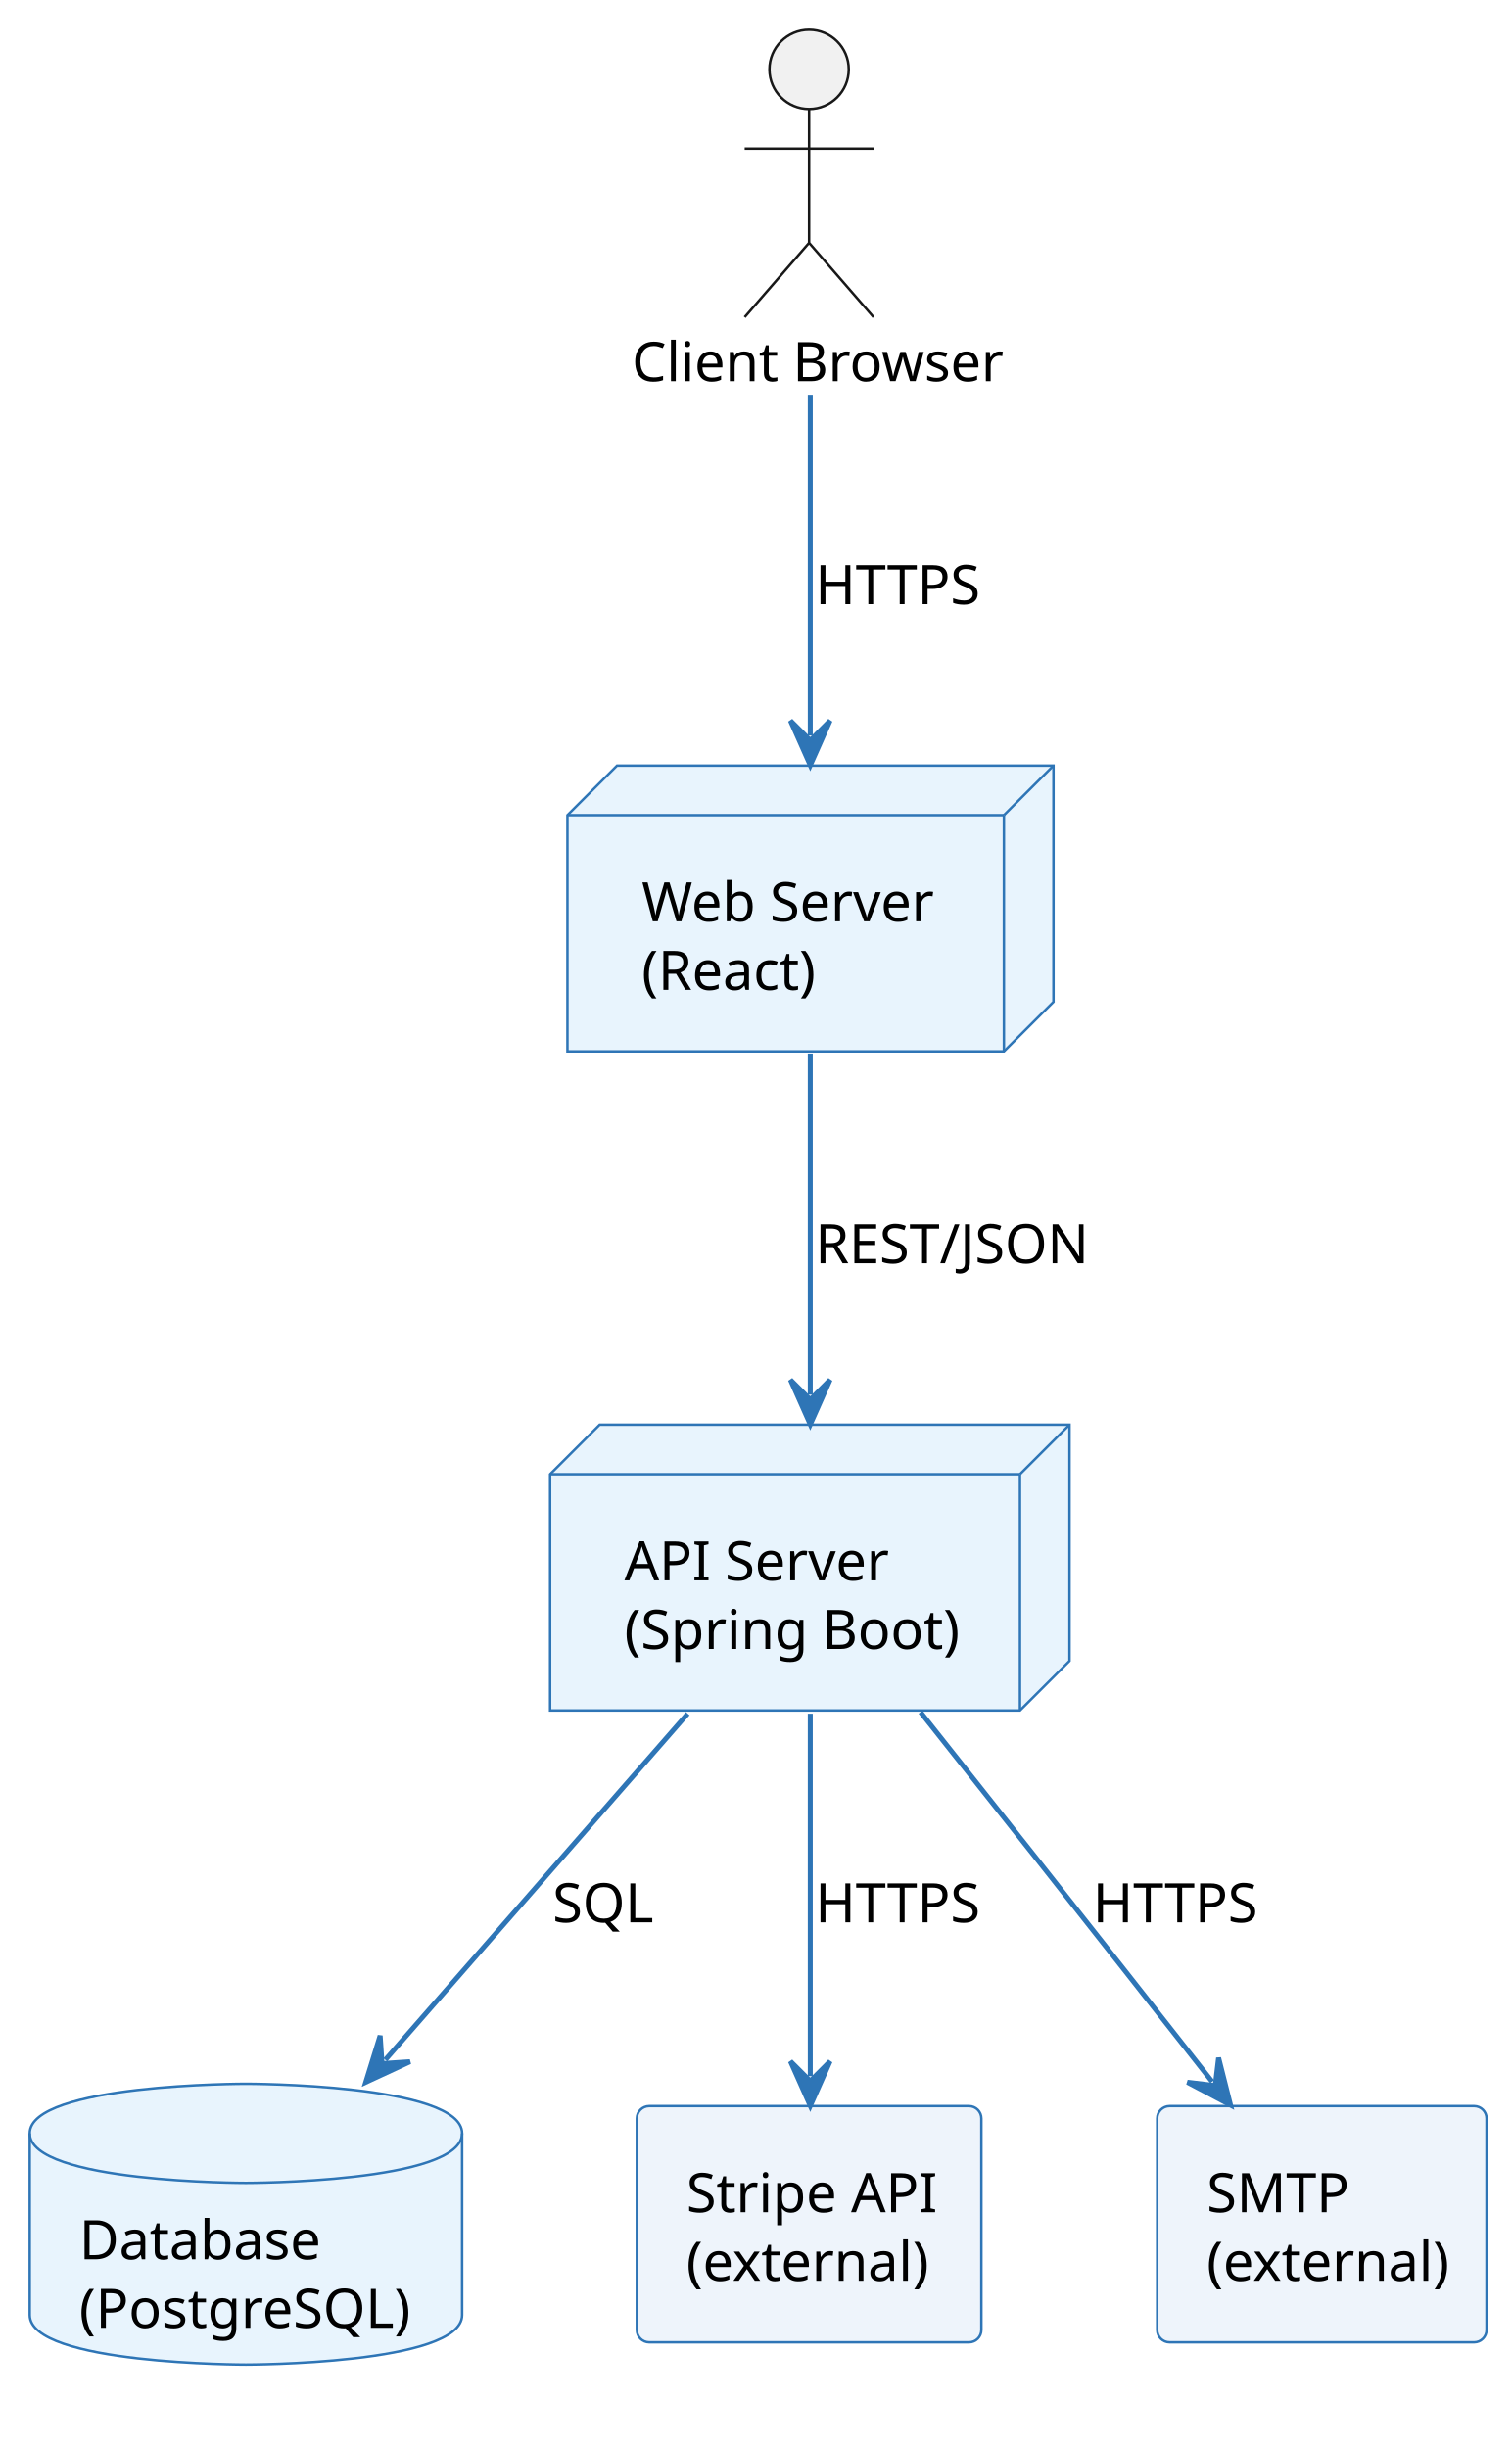
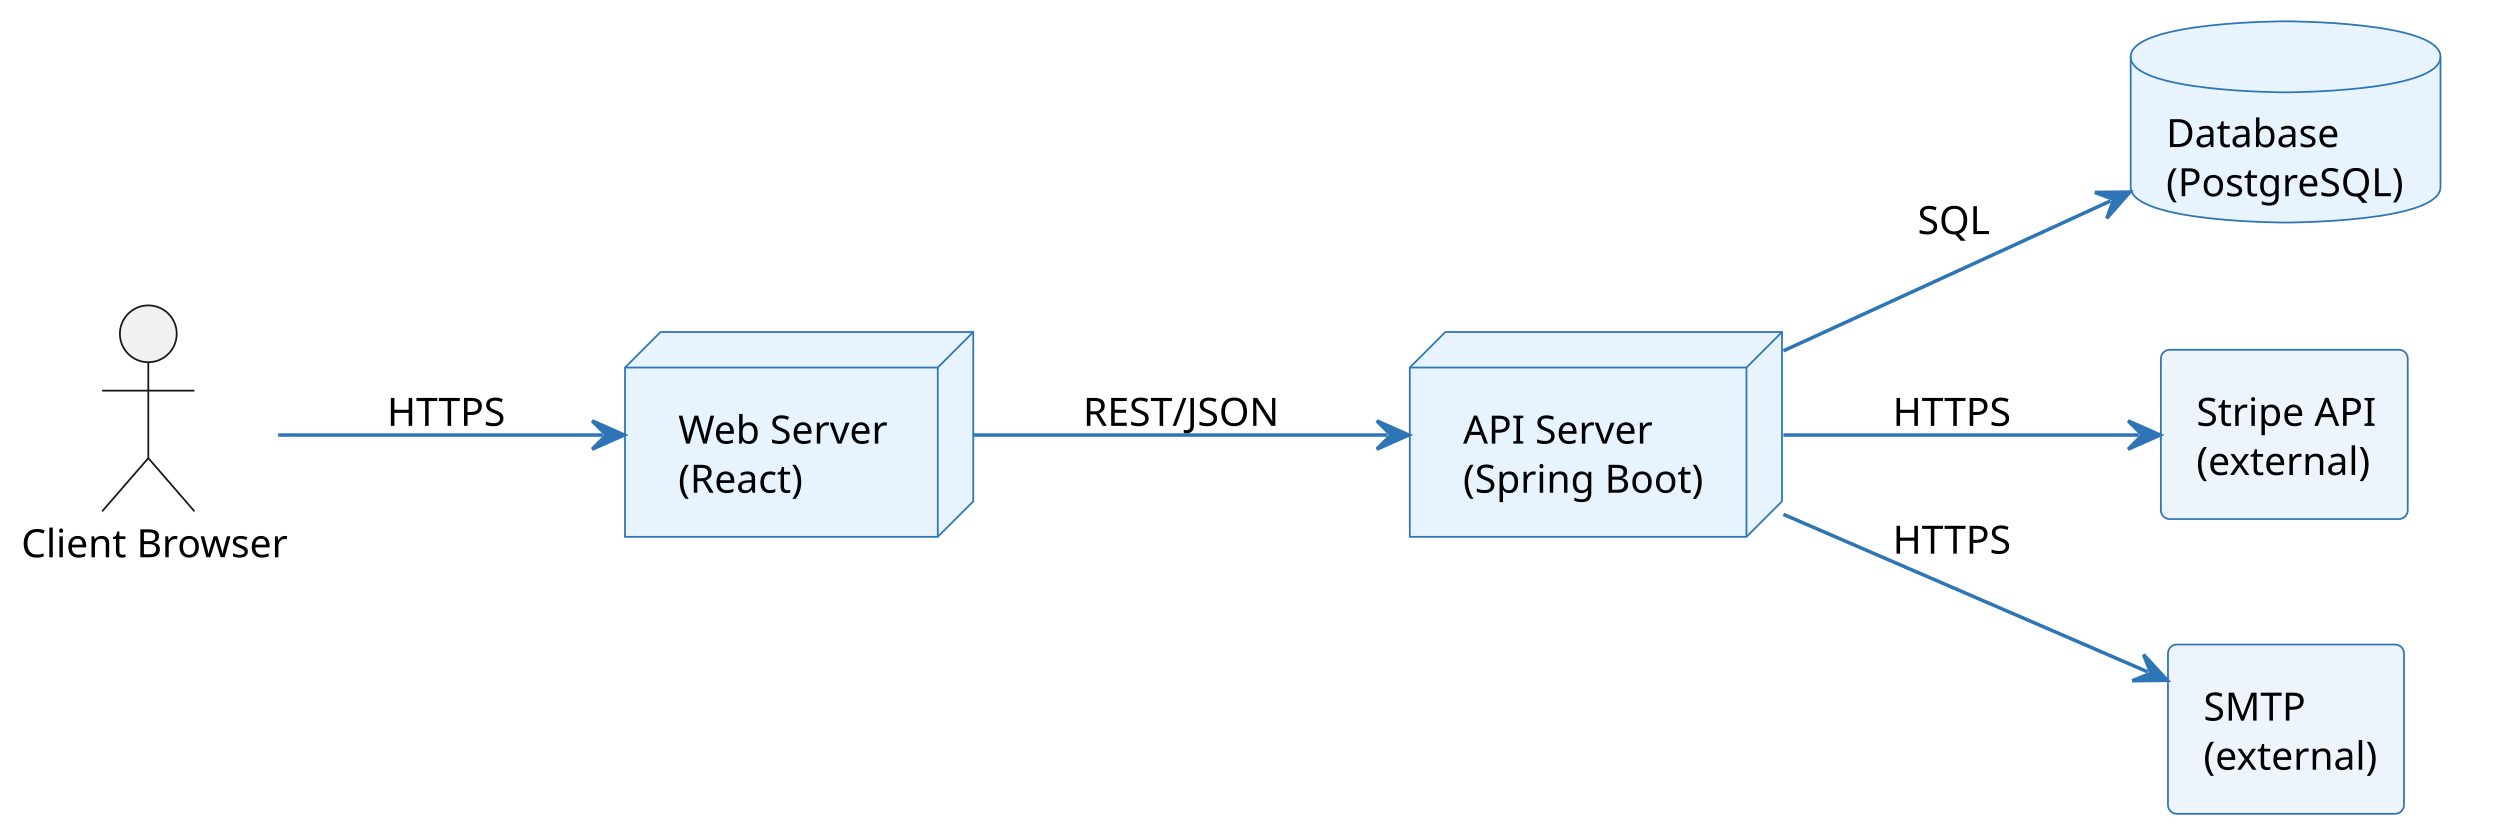
- <svg xmlns="http://www.w3.org/2000/svg" contentStyleType="text/css" data-diagram-type="DESCRIPTION" height="494px" preserveAspectRatio="none" style="width:305px;height:494px;background:#FFFFFF;" version="1.1" viewBox="0 0 305 494" width="305px" zoomAndPan="magnify">
+ <svg xmlns="http://www.w3.org/2000/svg" contentStyleType="text/css" data-diagram-type="DESCRIPTION" height="235px" preserveAspectRatio="none" style="width:704px;height:235px;background:#FFFFFF;" version="1.1" viewBox="0 0 704 235" width="704px" zoomAndPan="magnify">
  <defs />
  <g>
-     <g class="entity" data-qualified-name="Client" data-source-line="11" id="ent0002">
-       <ellipse cx="163.261" cy="14" fill="#F1F1F1" rx="8" ry="8" style="stroke:#181818;stroke-width:0.5;" />
-       <path d="M163.261,22 L163.261,49 M150.261,30 L176.261,30 M163.261,49 L150.261,64 M163.261,49 L176.261,64" fill="none" style="stroke:#181818;stroke-width:0.5;" />
-       <text fill="#000000" font-family="sans-serif" font-size="11" lengthAdjust="spacing" textLength="71.522" x="127.5" y="76.919">Client Browser</text>
+     <g class="entity" data-qualified-name="Client" data-source-line="13" id="ent0002">
+       <ellipse cx="41.761" cy="94" fill="#F1F1F1" rx="8" ry="8" style="stroke:#181818;stroke-width:0.5;" />
+       <path d="M41.761,102 L41.761,129 M28.761,110 L54.761,110 M41.761,129 L28.761,144 M41.761,129 L54.761,144" fill="none" style="stroke:#181818;stroke-width:0.5;" />
+       <text fill="#000000" font-family="sans-serif" font-size="11" lengthAdjust="spacing" textLength="71.522" x="6" y="156.919">Client Browser</text>
    </g>
-     <g class="entity" data-qualified-name="Web" data-source-line="13" id="ent0003">
-       <polygon fill="#E8F4FD" points="114.5,164.5,124.5,154.5,212.572,154.5,212.572,202.172,202.572,212.172,114.5,212.172,114.5,164.5" style="stroke:#2E75B6;stroke-width:0.5;" />
-       <line style="stroke:#2E75B6;stroke-width:0.5;" x1="202.572" x2="212.572" y1="164.5" y2="154.5" />
-       <line style="stroke:#2E75B6;stroke-width:0.5;" x1="114.5" x2="202.572" y1="164.5" y2="164.5" />
-       <line style="stroke:#2E75B6;stroke-width:0.5;" x1="202.572" x2="202.572" y1="164.5" y2="212.172" />
-       <text fill="#000000" font-family="sans-serif" font-size="11" lengthAdjust="spacing" textLength="58.072" x="129.5" y="185.919">Web Server</text>
-       <text fill="#000000" font-family="sans-serif" font-size="11" lengthAdjust="spacing" textLength="36.062" x="129.5" y="199.755">(React)</text>
+     <g class="entity" data-qualified-name="Web" data-source-line="15" id="ent0003">
+       <polygon fill="#E8F4FD" points="176,103.5,186,93.5,274.072,93.5,274.072,141.172,264.072,151.172,176,151.172,176,103.5" style="stroke:#2E75B6;stroke-width:0.5;" />
+       <line style="stroke:#2E75B6;stroke-width:0.5;" x1="264.072" x2="274.072" y1="103.5" y2="93.5" />
+       <line style="stroke:#2E75B6;stroke-width:0.5;" x1="176" x2="264.072" y1="103.5" y2="103.5" />
+       <line style="stroke:#2E75B6;stroke-width:0.5;" x1="264.072" x2="264.072" y1="103.5" y2="151.172" />
+       <text fill="#000000" font-family="sans-serif" font-size="11" lengthAdjust="spacing" textLength="58.072" x="191" y="124.919">Web Server</text>
+       <text fill="#000000" font-family="sans-serif" font-size="11" lengthAdjust="spacing" textLength="36.062" x="191" y="138.755">(React)</text>
    </g>
-     <g class="entity" data-qualified-name="API" data-source-line="14" id="ent0004">
-       <polygon fill="#E8F4FD" points="111,297.5,121,287.5,215.808,287.5,215.808,335.172,205.808,345.172,111,345.172,111,297.5" style="stroke:#2E75B6;stroke-width:0.5;" />
-       <line style="stroke:#2E75B6;stroke-width:0.5;" x1="205.808" x2="215.808" y1="297.5" y2="287.5" />
-       <line style="stroke:#2E75B6;stroke-width:0.5;" x1="111" x2="205.808" y1="297.5" y2="297.5" />
-       <line style="stroke:#2E75B6;stroke-width:0.5;" x1="205.808" x2="205.808" y1="297.5" y2="345.172" />
-       <text fill="#000000" font-family="sans-serif" font-size="11" lengthAdjust="spacing" textLength="53.185" x="126" y="318.919">API Server</text>
-       <text fill="#000000" font-family="sans-serif" font-size="11" lengthAdjust="spacing" textLength="64.808" x="126" y="332.755">(Spring Boot)</text>
+     <g class="entity" data-qualified-name="API" data-source-line="16" id="ent0004">
+       <polygon fill="#E8F4FD" points="397,103.5,407,93.5,501.808,93.5,501.808,141.172,491.808,151.172,397,151.172,397,103.5" style="stroke:#2E75B6;stroke-width:0.5;" />
+       <line style="stroke:#2E75B6;stroke-width:0.5;" x1="491.808" x2="501.808" y1="103.5" y2="93.5" />
+       <line style="stroke:#2E75B6;stroke-width:0.5;" x1="397" x2="491.808" y1="103.5" y2="103.5" />
+       <line style="stroke:#2E75B6;stroke-width:0.5;" x1="491.808" x2="491.808" y1="103.5" y2="151.172" />
+       <text fill="#000000" font-family="sans-serif" font-size="11" lengthAdjust="spacing" textLength="53.185" x="412" y="124.919">API Server</text>
+       <text fill="#000000" font-family="sans-serif" font-size="11" lengthAdjust="spacing" textLength="64.808" x="412" y="138.755">(Spring Boot)</text>
    </g>
-     <g class="entity" data-qualified-name="DB" data-source-line="15" id="ent0005">
-       <path d="M6,430.5 C6,420.5 49.623,420.5 49.623,420.5 C49.623,420.5 93.246,420.5 93.246,430.5 L93.246,467.172 C93.246,477.172 49.623,477.172 49.623,477.172 C49.623,477.172 6,477.172 6,467.172 L6,430.5" fill="#E8F4FD" style="stroke:#2E75B6;stroke-width:0.5;" />
-       <path d="M6,430.5 C6,440.5 49.623,440.5 49.623,440.5 C49.623,440.5 93.246,440.5 93.246,430.5" fill="none" style="stroke:#2E75B6;stroke-width:0.5;" />
-       <text fill="#000000" font-family="sans-serif" font-size="11" lengthAdjust="spacing" textLength="47.088" x="16" y="455.919">Database</text>
-       <text fill="#000000" font-family="sans-serif" font-size="11" lengthAdjust="spacing" textLength="67.246" x="16" y="469.755">(PostgreSQL)</text>
+     <g class="entity" data-qualified-name="DB" data-source-line="17" id="ent0005">
+       <path d="M600,16 C600,6 643.623,6 643.623,6 C643.623,6 687.246,6 687.246,16 L687.246,52.672 C687.246,62.672 643.623,62.672 643.623,62.672 C643.623,62.672 600,62.672 600,52.672 L600,16" fill="#E8F4FD" style="stroke:#2E75B6;stroke-width:0.5;" />
+       <path d="M600,16 C600,26 643.623,26 643.623,26 C643.623,26 687.246,26 687.246,16" fill="none" style="stroke:#2E75B6;stroke-width:0.5;" />
+       <text fill="#000000" font-family="sans-serif" font-size="11" lengthAdjust="spacing" textLength="47.088" x="610" y="41.419">Database</text>
+       <text fill="#000000" font-family="sans-serif" font-size="11" lengthAdjust="spacing" textLength="67.246" x="610" y="55.255">(PostgreSQL)</text>
    </g>
-     <g class="entity" data-qualified-name="Stripe" data-source-line="16" id="ent0006">
-       <rect fill="#EEF4FB" height="47.672" rx="2.5" ry="2.5" style="stroke:#2E75B6;stroke-width:0.5;" width="69.522" x="128.5" y="425" />
-       <text fill="#000000" font-family="sans-serif" font-size="11" lengthAdjust="spacing" textLength="49.522" x="138.5" y="446.419">Stripe API</text>
-       <text fill="#000000" font-family="sans-serif" font-size="11" lengthAdjust="spacing" textLength="46.46" x="138.5" y="460.255">(external)</text>
+     <g class="entity" data-qualified-name="Stripe" data-source-line="18" id="ent0006">
+       <rect fill="#EEF4FB" height="47.672" rx="2.5" ry="2.5" style="stroke:#2E75B6;stroke-width:0.5;" width="69.522" x="608.5" y="98.5" />
+       <text fill="#000000" font-family="sans-serif" font-size="11" lengthAdjust="spacing" textLength="49.522" x="618.5" y="119.919">Stripe API</text>
+       <text fill="#000000" font-family="sans-serif" font-size="11" lengthAdjust="spacing" textLength="46.46" x="618.5" y="133.755">(external)</text>
    </g>
-     <g class="entity" data-qualified-name="SMTP" data-source-line="17" id="ent0007">
-       <rect fill="#EEF4FB" height="47.672" rx="2.5" ry="2.5" style="stroke:#2E75B6;stroke-width:0.5;" width="66.46" x="233.5" y="425" />
-       <text fill="#000000" font-family="sans-serif" font-size="11" lengthAdjust="spacing" textLength="30.556" x="243.5" y="446.419">SMTP</text>
-       <text fill="#000000" font-family="sans-serif" font-size="11" lengthAdjust="spacing" textLength="46.46" x="243.5" y="460.255">(external)</text>
+     <g class="entity" data-qualified-name="SMTP" data-source-line="19" id="ent0007">
+       <rect fill="#EEF4FB" height="47.672" rx="2.5" ry="2.5" style="stroke:#2E75B6;stroke-width:0.5;" width="66.46" x="610.5" y="181.5" />
+       <text fill="#000000" font-family="sans-serif" font-size="11" lengthAdjust="spacing" textLength="30.556" x="620.5" y="202.919">SMTP</text>
+       <text fill="#000000" font-family="sans-serif" font-size="11" lengthAdjust="spacing" textLength="46.46" x="620.5" y="216.755">(external)</text>
    </g>
-     <g class="link" data-entity-1="ent0002" data-entity-2="ent0003" data-link-type="dependency" data-source-line="19" id="lnk8">
-       <path d="M163.5,79.66 C163.5,102.99 163.5,126.88 163.5,148.42" fill="none" id="Client-to-Web" style="stroke:#2E75B6;stroke-width:1;" />
-       <polygon fill="#2E75B6" points="163.5,154.42,167.5,145.42,163.5,149.42,159.5,145.42,163.5,154.42" style="stroke:#2E75B6;stroke-width:1;" />
-       <text fill="#000000" font-family="sans-serif" font-size="11" lengthAdjust="spacing" textLength="36.056" x="164.5" y="121.919">HTTPS</text>
+     <g class="link" data-entity-1="ent0002" data-entity-2="ent0003" data-link-type="dependency" data-source-line="21" id="lnk8">
+       <path d="M78.33,122.5 C106.11,122.5 139.1,122.5 169.75,122.5" fill="none" id="Client-to-Web" style="stroke:#2E75B6;stroke-width:1;" />
+       <polygon fill="#2E75B6" points="175.75,122.5,166.75,118.5,170.75,122.5,166.75,126.5,175.75,122.5" style="stroke:#2E75B6;stroke-width:1;" />
+       <text fill="#000000" font-family="sans-serif" font-size="11" lengthAdjust="spacing" textLength="36.056" x="109" y="119.919">HTTPS</text>
    </g>
-     <g class="link" data-entity-1="ent0003" data-entity-2="ent0004" data-link-type="dependency" data-source-line="20" id="lnk9">
-       <path d="M163.5,212.6 C163.5,234.71 163.5,259.35 163.5,281.44" fill="none" id="Web-to-API" style="stroke:#2E75B6;stroke-width:1;" />
-       <polygon fill="#2E75B6" points="163.5,287.44,167.5,278.44,163.5,282.44,159.5,278.44,163.5,287.44" style="stroke:#2E75B6;stroke-width:1;" />
-       <text fill="#000000" font-family="sans-serif" font-size="11" lengthAdjust="spacing" textLength="61.73" x="164.5" y="254.919">REST/JSON</text>
+     <g class="link" data-entity-1="ent0003" data-entity-2="ent0004" data-link-type="dependency" data-source-line="22" id="lnk9">
+       <path d="M274.01,122.5 C310.16,122.5 353.66,122.5 390.7,122.5" fill="none" id="Web-to-API" style="stroke:#2E75B6;stroke-width:1;" />
+       <polygon fill="#2E75B6" points="396.7,122.5,387.7,118.5,391.7,122.5,387.7,126.5,396.7,122.5" style="stroke:#2E75B6;stroke-width:1;" />
+       <text fill="#000000" font-family="sans-serif" font-size="11" lengthAdjust="spacing" textLength="61.73" x="305" y="119.919">REST/JSON</text>
    </g>
-     <g class="link" data-entity-1="ent0004" data-entity-2="ent0005" data-link-type="dependency" data-source-line="21" id="lnk10">
-       <path d="M138.76,345.82 C119.51,367.86 96.887,393.761 77.747,415.671" fill="none" id="API-to-DB" style="stroke:#2E75B6;stroke-width:1;" />
-       <polygon fill="#2E75B6" points="73.8,420.19,82.734,416.044,77.09,416.425,76.709,410.78,73.8,420.19" style="stroke:#2E75B6;stroke-width:1;" />
-       <text fill="#000000" font-family="sans-serif" font-size="11" lengthAdjust="spacing" textLength="22.011" x="111.5" y="387.919">SQL</text>
+     <g class="link" data-entity-1="ent0004" data-entity-2="ent0005" data-link-type="dependency" data-source-line="23" id="lnk10">
+       <path d="M502.21,98.8 C532.75,84.8 565.506,69.79 594.326,56.58" fill="none" id="API-to-DB" style="stroke:#2E75B6;stroke-width:1;" />
+       <polygon fill="#2E75B6" points="599.78,54.08,589.932,54.194,595.235,56.163,593.265,61.466,599.78,54.08" style="stroke:#2E75B6;stroke-width:1;" />
+       <text fill="#000000" font-family="sans-serif" font-size="11" lengthAdjust="spacing" textLength="22.011" x="540" y="65.919">SQL</text>
    </g>
-     <g class="link" data-entity-1="ent0004" data-entity-2="ent0006" data-link-type="dependency" data-source-line="22" id="lnk11">
-       <path d="M163.5,345.82 C163.5,369.5 163.5,396.88 163.5,418.96" fill="none" id="API-to-Stripe" style="stroke:#2E75B6;stroke-width:1;" />
-       <polygon fill="#2E75B6" points="163.5,424.96,167.5,415.96,163.5,419.96,159.5,415.96,163.5,424.96" style="stroke:#2E75B6;stroke-width:1;" />
-       <text fill="#000000" font-family="sans-serif" font-size="11" lengthAdjust="spacing" textLength="36.056" x="164.5" y="387.919">HTTPS</text>
+     <g class="link" data-entity-1="ent0004" data-entity-2="ent0006" data-link-type="dependency" data-source-line="24" id="lnk11">
+       <path d="M502.21,122.5 C535.86,122.5 572.81,122.5 602.28,122.5" fill="none" id="API-to-Stripe" style="stroke:#2E75B6;stroke-width:1;" />
+       <polygon fill="#2E75B6" points="608.28,122.5,599.28,118.5,603.28,122.5,599.28,126.5,608.28,122.5" style="stroke:#2E75B6;stroke-width:1;" />
+       <text fill="#000000" font-family="sans-serif" font-size="11" lengthAdjust="spacing" textLength="36.056" x="533" y="119.919">HTTPS</text>
    </g>
-     <g class="link" data-entity-1="ent0004" data-entity-2="ent0007" data-link-type="dependency" data-source-line="23" id="lnk12">
-       <path d="M185.75,345.51 C193.3,355.02 201.77,365.72 209.5,375.5 C222.5,391.96 233.415,405.841 244.595,420.081" fill="none" id="API-to-SMTP" style="stroke:#2E75B6;stroke-width:1;" />
-       <polygon fill="#2E75B6" points="248.3,424.8,245.888,415.251,245.212,420.867,239.596,420.191,248.3,424.8" style="stroke:#2E75B6;stroke-width:1;" />
-       <text fill="#000000" font-family="sans-serif" font-size="11" lengthAdjust="spacing" textLength="36.056" x="220.5" y="387.919">HTTPS</text>
+     <g class="link" data-entity-1="ent0004" data-entity-2="ent0007" data-link-type="dependency" data-source-line="25" id="lnk12">
+       <path d="M502.21,144.85 C536.64,159.74 575.292,176.45 604.792,189.2" fill="none" id="API-to-SMTP" style="stroke:#2E75B6;stroke-width:1;" />
+       <polygon fill="#2E75B6" points="610.3,191.58,603.625,184.338,605.71,189.596,600.452,191.681,610.3,191.58" style="stroke:#2E75B6;stroke-width:1;" />
+       <text fill="#000000" font-family="sans-serif" font-size="11" lengthAdjust="spacing" textLength="36.056" x="533" y="155.919">HTTPS</text>
    </g>
  </g>
</svg>
